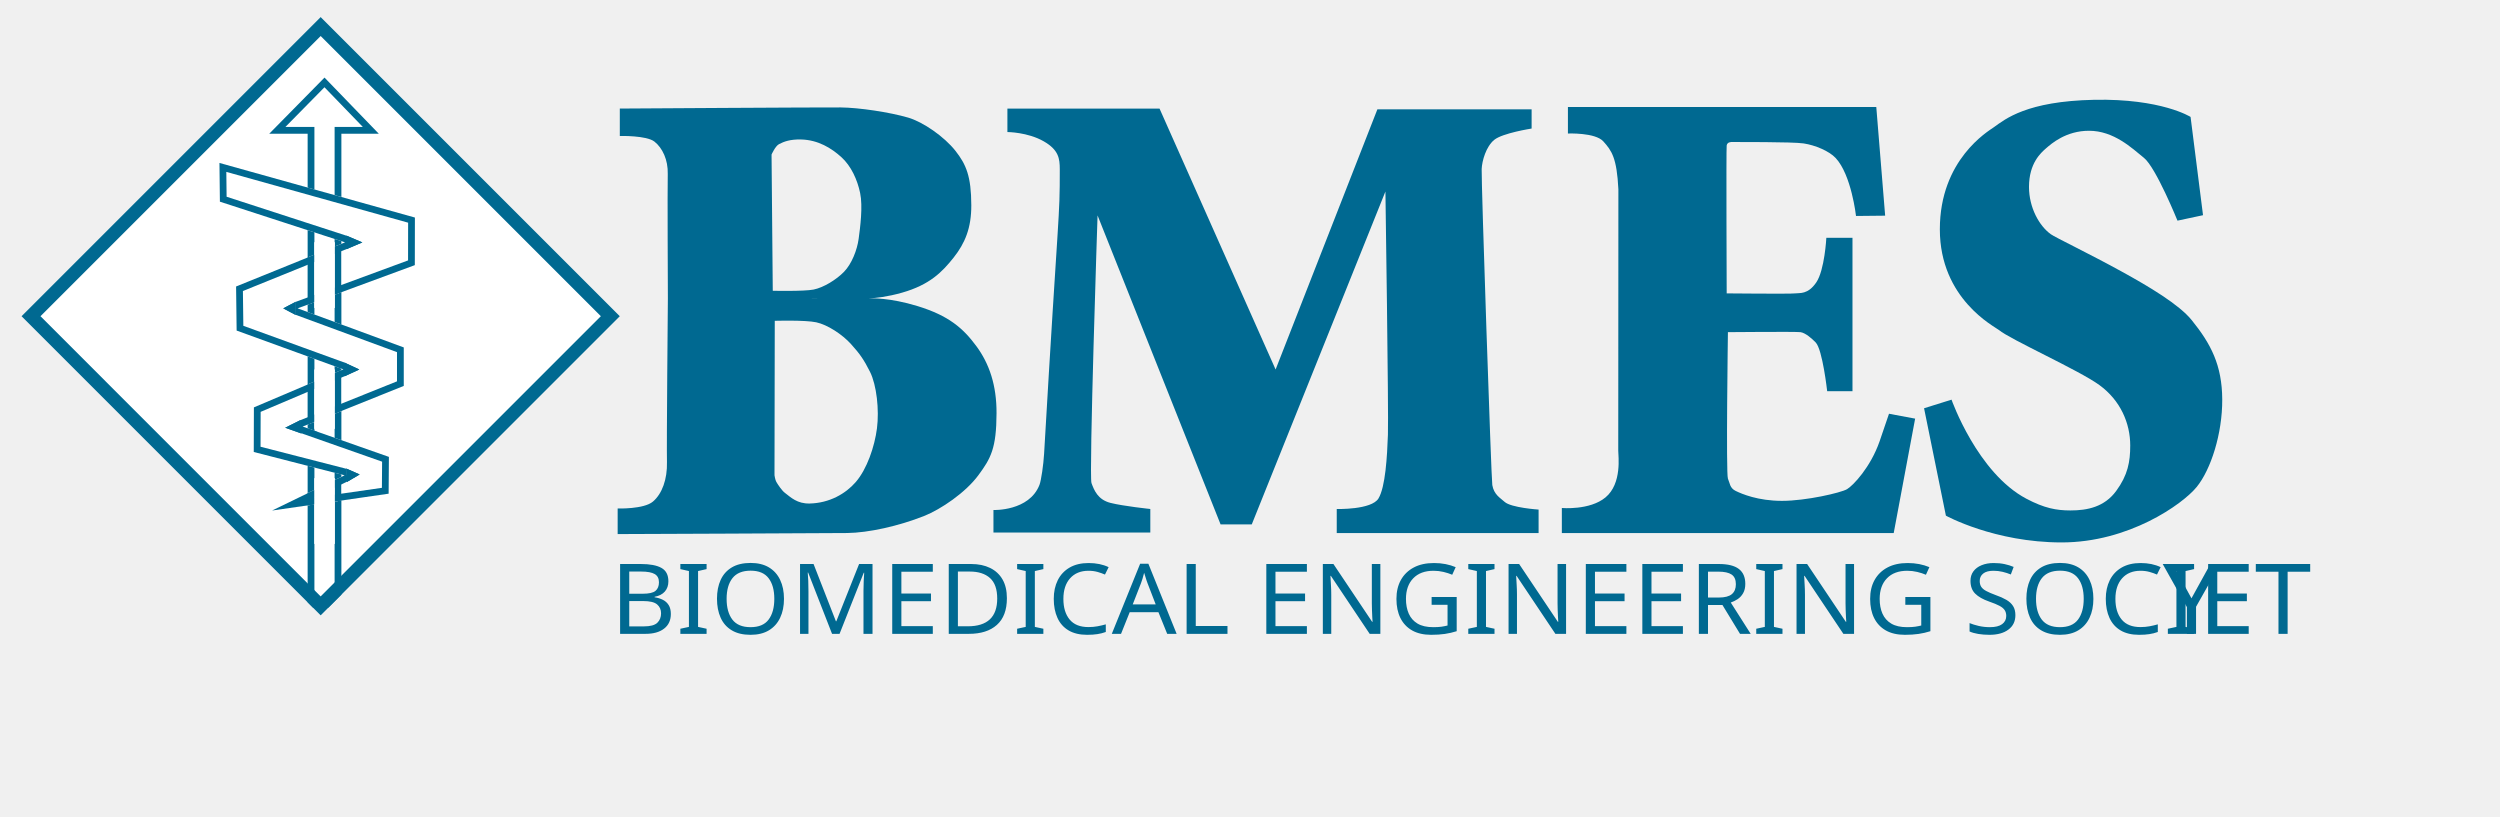
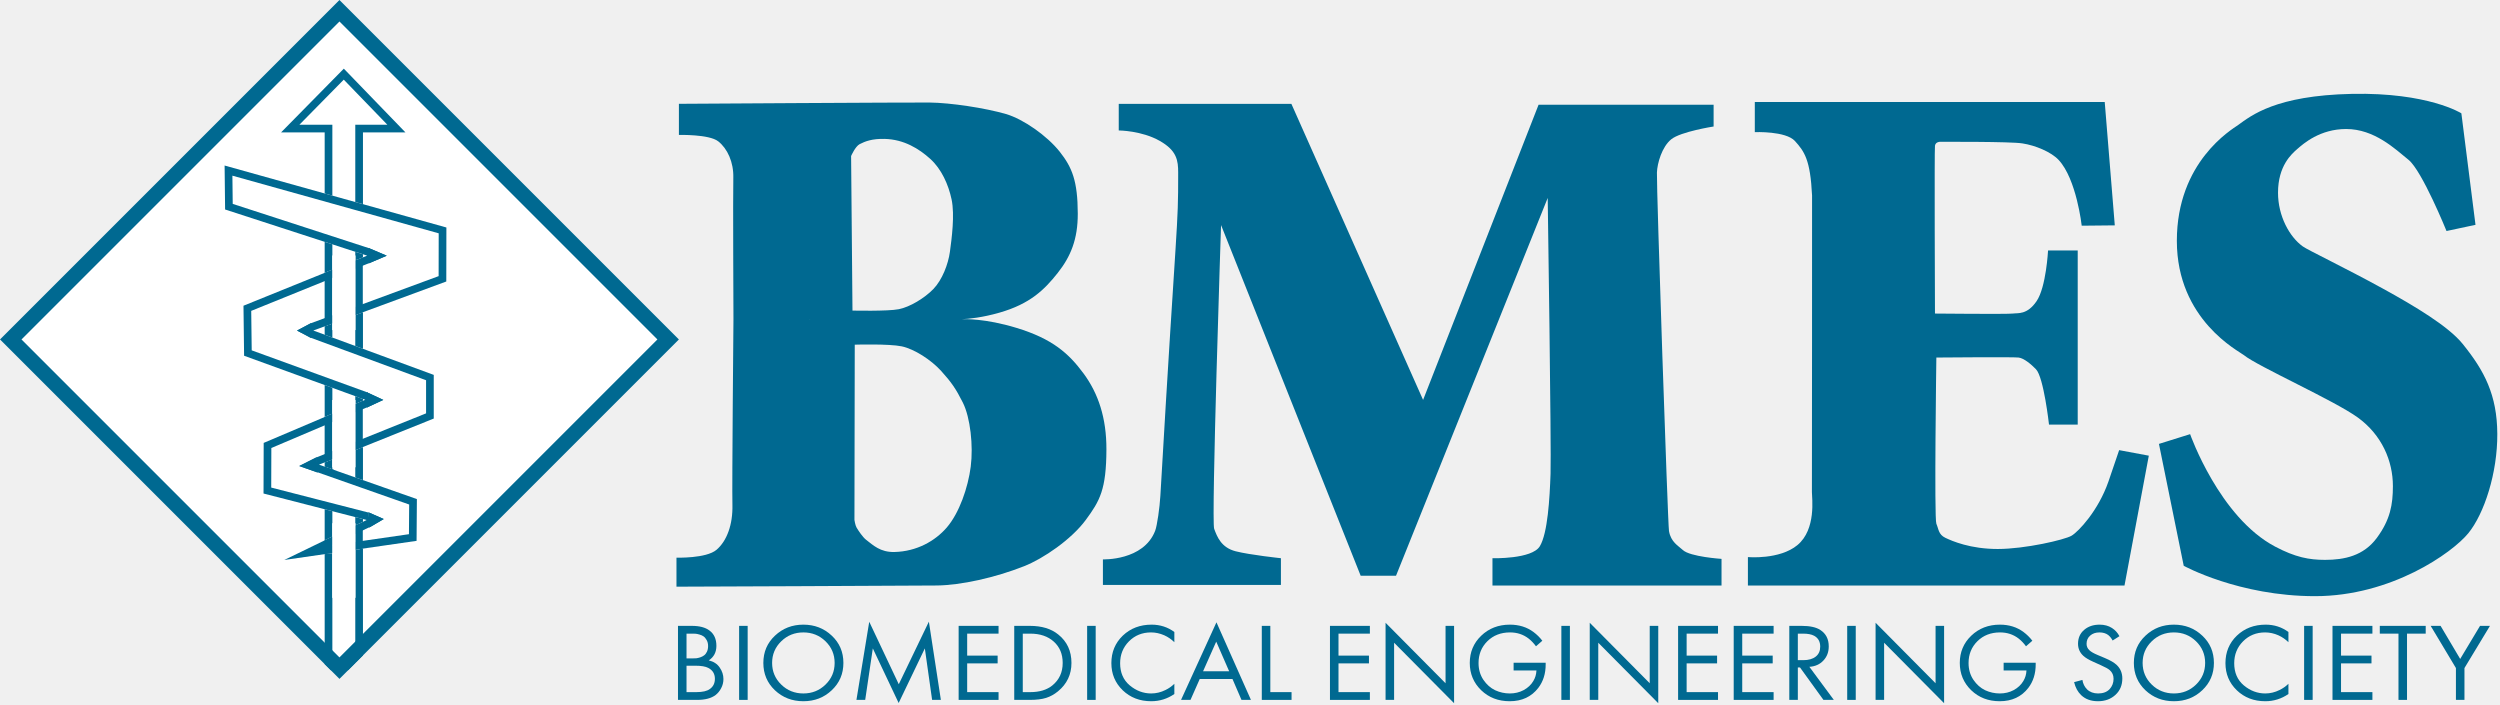
- <svg xmlns="http://www.w3.org/2000/svg" width="100%" height="100%" viewBox="0 0 842 275" version="1.1" xml:space="preserve" style="fill-rule:evenodd;clip-rule:evenodd;stroke-linejoin:round;stroke-miterlimit:2;">
-   <g transform="matrix(1.10814,0,0,1.10814,-16.8208,-10.1715)">
-     <path d="M112.64,14.368L203.558,105.286L112.64,196.204L21.722,105.286L112.64,14.368Z" style="fill:white;" />
-   </g>
-   <g transform="matrix(1.10814,0,0,1.10814,-16.8208,-10.1715)">
-     <clipPath id="_clip1">
-       <path d="M112.64,14.368L203.558,105.286L112.64,196.204L21.722,105.286L112.64,14.368Z" />
-     </clipPath>
-     <g clip-path="url(#_clip1)">
-       <g transform="matrix(4.88213e-17,0.798608,-0.681442,4.49594e-17,227.417,-47.2655)">
-         <path d="M121.575,174.241L121.575,191.372L100.202,166.717L121.575,142.501L121.575,159.193L301.949,159.193L301.949,174.241L121.575,174.241Z" style="fill:white;" />
-         <path d="M121.575,174.241L121.575,191.372L100.202,166.717L121.575,142.501L121.575,159.193L301.949,159.193L301.949,174.241L121.575,174.241ZM299.374,171.222L299.374,162.211L118.999,162.211L118.999,149.617L103.89,166.736L118.999,184.166L118.999,171.222L299.374,171.222Z" style="fill:rgb(0,105,145);" />
-       </g>
-       <g transform="matrix(0.902413,0,0,0.902413,15.4245,8.91276)">
-         <path d="M73.641,55.172L73.788,68.221L115.945,81.919L79.243,96.783L79.426,111.63L115.375,124.697L85.24,137.5L85.194,152.522L115.79,160.383L91.358,172.243L130.618,166.568L130.71,154.174L101.658,143.957L135.716,130.271L135.716,117.311L99.968,104.144L139.438,89.592L139.468,73.564L73.641,55.172Z" style="fill:white;" />
-         <g>
-           <clipPath id="_clip2">
-             <path d="M73.641,55.172L73.788,68.221L115.945,81.919L79.243,96.783L79.426,111.63L115.375,124.697L85.24,137.5L85.194,152.522L115.79,160.383L91.358,172.243L130.618,166.568L130.71,154.174L101.658,143.957L135.716,130.271L135.716,117.311L99.968,104.144L139.438,89.592L139.468,73.564L73.641,55.172Z" />
-           </clipPath>
-           <g clip-path="url(#_clip2)">
-             <g transform="matrix(-0.99272,-1.69283e-32,0,1.37339,217.355,-4.93436)">
-               <rect x="103.451" y="64.106" width="11.406" height="15.957" style="fill:white;" />
-               <path d="M114.858,64.106L103.451,64.106L103.451,80.063L114.858,80.063L114.858,64.106ZM112.562,65.766L112.562,78.404L105.747,78.404L105.747,65.766L112.562,65.766Z" style="fill:rgb(0,105,145);" />
+ <svg xmlns="http://www.w3.org/2000/svg" width="100%" height="100%" viewBox="0 0 742 209" version="1.1" xml:space="preserve" style="fill-rule:evenodd;clip-rule:evenodd;stroke-linejoin:round;stroke-miterlimit:2;">
+   <g transform="matrix(1,0,0,1,-7.25022,-5.75026)">
+     <g transform="matrix(1.10814,0,0,1.10814,-16.8208,-10.1715)">
+       <path d="M112.64,14.368L203.558,105.286L112.64,196.204L21.722,105.286L112.64,14.368Z" style="fill:white;" />
+     </g>
+     <g transform="matrix(1.10814,0,0,1.10814,-16.8208,-10.1715)">
+       <g>
+         <clipPath id="_clip1">
+           <path d="M112.64,14.368L203.558,105.286L112.64,196.204L21.722,105.286L112.64,14.368Z" />
+         </clipPath>
+         <g clip-path="url(#_clip1)">
+           <g transform="matrix(4.88213e-17,0.798608,-0.681442,4.49594e-17,227.417,-47.2655)">
+             <path d="M121.575,174.241L121.575,191.372L100.202,166.717L121.575,142.501L121.575,159.193L301.949,159.193L301.949,174.241L121.575,174.241Z" style="fill:white;" />
+             <path d="M121.575,174.241L121.575,191.372L100.202,166.717L121.575,142.501L121.575,159.193L301.949,159.193L301.949,174.241L121.575,174.241ZM299.374,171.222L299.374,162.211L118.999,162.211L118.999,149.617L103.89,166.736L118.999,184.166L118.999,171.222L299.374,171.222Z" style="fill:rgb(0,105,145);" />
+           </g>
+           <g transform="matrix(0.902413,0,0,0.902413,15.4245,8.91276)">
+             <path d="M73.641,55.172L73.788,68.221L115.945,81.919L79.243,96.783L79.426,111.63L115.375,124.697L85.24,137.5L85.194,152.522L115.79,160.383L91.358,172.243L130.618,166.568L130.71,154.174L101.658,143.957L135.716,130.271L135.716,117.311L99.968,104.144L139.438,89.592L139.468,73.564L73.641,55.172Z" style="fill:white;" />
+             <g>
+               <g>
+                 <clipPath id="_clip2">
+                   <path d="M73.641,55.172L73.788,68.221L115.945,81.919L79.243,96.783L79.426,111.63L115.375,124.697L85.24,137.5L85.194,152.522L115.79,160.383L91.358,172.243L130.618,166.568L130.71,154.174L101.658,143.957L135.716,130.271L135.716,117.311L99.968,104.144L139.438,89.592L139.468,73.564L73.641,55.172Z" />
+                 </clipPath>
+                 <g clip-path="url(#_clip2)">
+                   <g transform="matrix(-0.99272,-1.69283e-32,0,1.37339,217.355,-4.93436)">
+                     <rect x="103.451" y="64.106" width="11.406" height="15.957" style="fill:white;" />
+                     <path d="M114.858,64.106L103.451,64.106L103.451,80.063L114.858,80.063L114.858,64.106ZM112.562,65.766L112.562,78.404L105.747,78.404L105.747,65.766L112.562,65.766Z" style="fill:rgb(0,105,145);" />
+                   </g>
+                   <g transform="matrix(-0.99272,-1.69283e-32,0,1.37339,217.355,73.512)">
+                     <rect x="103.451" y="64.106" width="11.406" height="15.957" style="fill:white;" />
+                     <path d="M114.858,64.106L103.451,64.106L103.451,80.063L114.858,80.063L114.858,64.106ZM112.562,65.766L112.562,78.404L105.747,78.404L105.747,65.766L112.562,65.766Z" style="fill:rgb(0,105,145);" />
+                   </g>
+                   <g transform="matrix(-0.99272,-1.69283e-32,0,1.37339,217.355,35.7406)">
+                     <rect x="103.451" y="64.106" width="11.406" height="15.957" style="fill:white;" />
+                     <path d="M114.858,64.106L103.451,64.106L103.451,80.063L114.858,80.063L114.858,64.106ZM112.562,65.766L112.562,78.404L105.747,78.404L105.747,65.766L112.562,65.766Z" style="fill:rgb(0,105,145);" />
+                   </g>
+                 </g>
+               </g>
            </g>
-             <g transform="matrix(-0.99272,-1.69283e-32,0,1.37339,217.355,73.512)">
-               <rect x="103.451" y="64.106" width="11.406" height="15.957" style="fill:white;" />
-               <path d="M114.858,64.106L103.451,64.106L103.451,80.063L114.858,80.063L114.858,64.106ZM112.562,65.766L112.562,78.404L105.747,78.404L105.747,65.766L112.562,65.766Z" style="fill:rgb(0,105,145);" />
-             </g>
-             <g transform="matrix(-0.99272,-1.69283e-32,0,1.37339,217.355,35.7406)">
-               <rect x="103.451" y="64.106" width="11.406" height="15.957" style="fill:white;" />
-               <path d="M114.858,64.106L103.451,64.106L103.451,80.063L114.858,80.063L114.858,64.106ZM112.562,65.766L112.562,78.404L105.747,78.404L105.747,65.766L112.562,65.766Z" style="fill:rgb(0,105,145);" />
-             </g>
+             <path d="M73.641,55.172L139.468,73.564L139.438,89.592L99.968,104.144L135.716,117.311L135.716,130.271L101.658,143.957L130.71,154.174L130.618,166.568L91.358,172.243L115.79,160.383L85.194,152.522L85.24,137.5L115.375,124.697L79.426,111.63L79.243,96.783L115.945,81.919L73.788,68.221L73.641,55.172ZM75.954,58.185L76.049,66.559L116.65,79.751L116.801,84.031L81.541,98.312L81.685,110.027L116.153,122.555L116.266,126.795L87.515,139.01L87.479,150.756L116.357,158.175L116.785,162.433L105.545,167.889L128.353,164.593L128.419,155.784L100.902,146.107L100.809,141.842L133.437,128.73L133.437,118.9L99.18,106.283L99.179,102.006L137.162,88.002L137.185,75.293L75.954,58.185Z" style="fill:rgb(0,105,145);" />
+           </g>
+           <g transform="matrix(1.01194,4.93965e-48,0,0.902413,3.61817,8.91276)">
+             <rect x="105.884" y="81.885" width="6.047" height="22.121" style="fill:white;" />
+             <path d="M111.93,81.885L111.93,104.006L105.884,104.006L105.884,81.885L111.93,81.885ZM109.898,84.164L107.916,84.164L107.916,101.727L109.898,101.727L109.898,84.164Z" style="fill:white;" />
+           </g>
+           <g transform="matrix(1.01194,4.93965e-48,0,0.902413,3.61817,80.6221)">
+             <rect x="105.884" y="81.885" width="6.047" height="22.121" style="fill:white;" />
+             <path d="M111.93,81.885L111.93,104.006L105.884,104.006L105.884,81.885L111.93,81.885ZM109.898,84.164L107.916,84.164L107.916,101.727L109.898,101.727L109.898,84.164Z" style="fill:white;" />
+           </g>
+           <g transform="matrix(1.01194,4.45726e-48,0,0.814287,3.61817,54.8204)">
+             <rect x="105.884" y="81.885" width="6.047" height="22.121" style="fill:white;" />
+             <path d="M111.93,81.885L111.93,104.006L105.884,104.006L105.884,81.885L111.93,81.885ZM109.898,84.411L107.916,84.411L107.916,101.48L109.898,101.48L109.898,84.411Z" style="fill:white;" />
          </g>
        </g>
-         <path d="M73.641,55.172L139.468,73.564L139.438,89.592L99.968,104.144L135.716,117.311L135.716,130.271L101.658,143.957L130.71,154.174L130.618,166.568L91.358,172.243L115.79,160.383L85.194,152.522L85.24,137.5L115.375,124.697L79.426,111.63L79.243,96.783L115.945,81.919L73.788,68.221L73.641,55.172ZM75.954,58.185L76.049,66.559L116.65,79.751L116.801,84.031L81.541,98.312L81.685,110.027L116.153,122.555L116.266,126.795L87.515,139.01L87.479,150.756L116.357,158.175L116.785,162.433L105.545,167.889L128.353,164.593L128.419,155.784L100.902,146.107L100.809,141.842L133.437,128.73L133.437,118.9L99.18,106.283L99.179,102.006L137.162,88.002L137.185,75.293L75.954,58.185Z" style="fill:rgb(0,105,145);" />
      </g>
-       <g transform="matrix(1.01194,4.93965e-48,0,0.902413,3.61817,8.91276)">
-         <rect x="105.884" y="81.885" width="6.047" height="22.121" style="fill:white;" />
-         <path d="M111.93,81.885L111.93,104.006L105.884,104.006L105.884,81.885L111.93,81.885ZM109.898,84.164L107.916,84.164L107.916,101.727L109.898,101.727L109.898,84.164Z" style="fill:white;" />
-       </g>
-       <g transform="matrix(1.01194,4.93965e-48,0,0.902413,3.61817,80.6221)">
-         <rect x="105.884" y="81.885" width="6.047" height="22.121" style="fill:white;" />
-         <path d="M111.93,81.885L111.93,104.006L105.884,104.006L105.884,81.885L111.93,81.885ZM109.898,84.164L107.916,84.164L107.916,101.727L109.898,101.727L109.898,84.164Z" style="fill:white;" />
-       </g>
-       <g transform="matrix(1.01194,4.45726e-48,0,0.814287,3.61817,54.8204)">
-         <rect x="105.884" y="81.885" width="6.047" height="22.121" style="fill:white;" />
-         <path d="M111.93,81.885L111.93,104.006L105.884,104.006L105.884,81.885L111.93,81.885ZM109.898,84.411L107.916,84.411L107.916,101.48L109.898,101.48L109.898,84.411Z" style="fill:white;" />
+     </g>
+     <g transform="matrix(1.10814,0,0,1.10814,-16.8208,-10.1715)">
+       <path d="M112.64,14.368L203.558,105.286L112.64,196.204L21.722,105.286L112.64,14.368ZM112.64,20.127L27.481,105.286L112.64,190.445L197.799,105.286L112.64,20.127Z" style="fill:rgb(0,105,145);" />
+     </g>
+     <g transform="matrix(4.71262e-17,0.754622,-1,6.245e-17,201.16,-9.8645)">
+       <path d="M121.262,79.122L124.257,84.433L118.267,84.433L121.262,79.122Z" style="fill:rgb(0,105,145);" />
+     </g>
+     <g transform="matrix(4.71262e-17,0.754622,-1,6.245e-17,201.16,-9.8645)">
+       <path d="M121.262,79.122L124.257,84.433L118.267,84.433L121.262,79.122Z" style="fill:rgb(0,105,145);" />
+     </g>
+     <g transform="matrix(4.44822e-17,-0.730676,0.777251,4.63512e-17,33.9051,192.462)">
+       <path d="M121.262,79.122L124.257,84.433L118.267,84.433L121.262,79.122Z" style="fill:rgb(0,105,145);" />
+     </g>
+     <g transform="matrix(4.44822e-17,-0.730676,0.777251,4.63512e-17,33.9051,192.462)">
+       <path d="M121.262,79.122L124.257,84.433L118.267,84.433L121.262,79.122Z" style="fill:rgb(0,105,145);" />
+     </g>
+     <g transform="matrix(4.70495e-17,0.754622,-0.916588,5.73425e-17,193.534,32.9325)">
+       <path d="M121.262,79.122L124.257,84.433L118.267,84.433L121.262,79.122Z" style="fill:rgb(0,105,145);" />
+     </g>
+     <g transform="matrix(4.70495e-17,0.754622,-0.916588,5.73425e-17,193.534,32.9325)">
+       <path d="M121.262,79.122L124.257,84.433L118.267,84.433L121.262,79.122Z" style="fill:rgb(0,105,145);" />
+     </g>
+     <g transform="matrix(-0.0478712,-0.753102,0.997986,-0.0634373,22.8922,240.409)">
+       <path d="M121.262,79.122L124.257,84.433L118.267,84.433L121.262,79.122Z" style="fill:rgb(0,105,145);" />
+     </g>
+     <g transform="matrix(-0.0478712,-0.753102,0.997986,-0.0634373,22.8922,240.409)">
+       <path d="M121.262,79.122L124.257,84.433L118.267,84.433L121.262,79.122Z" style="fill:rgb(0,105,145);" />
+     </g>
+     <g transform="matrix(0.0436256,0.75336,-0.829567,0.0480386,181.489,64.6456)">
+       <path d="M121.262,79.122L124.257,84.433L118.267,84.433L121.262,79.122Z" style="fill:rgb(0,105,145);" />
+     </g>
+     <g transform="matrix(0.0436256,0.75336,-0.829567,0.0480386,181.489,64.6456)">
+       <path d="M121.262,79.122L124.257,84.433L118.267,84.433L121.262,79.122Z" style="fill:rgb(0,105,145);" />
+     </g>
+     <path d="M292.58,100.497L293.36,100.498C293.36,100.498 299.509,100.178 309.006,103.085C319.565,106.316 324.395,110.566 328.834,116.575C333.231,122.529 335.663,129.795 335.635,139.14C335.6,151.035 333.694,154.387 329.517,160.056C325.239,165.863 316.93,171.528 311.24,173.784C302.6,177.208 292.494,179.438 285.313,179.524C279.053,179.598 208.026,179.877 208.026,179.877L208.026,171.26C208.026,171.26 216.833,171.542 219.911,168.932C222.989,166.323 224.78,161.405 224.633,155.601C224.488,149.849 224.932,101.343 224.94,100.47L290.167,100.496C290.167,100.496 291.024,100.497 292.58,100.497ZM224.94,100.47C224.936,99.715 224.772,63.265 224.899,58.578C225.027,53.842 223.118,49.829 220.426,47.699C217.735,45.569 208.75,45.799 208.75,45.799L208.75,36.562C208.75,36.562 277.658,36.121 283.132,36.182C289.411,36.251 299.532,37.779 305.803,39.59C310.916,41.066 318.045,46.053 321.786,50.792C325.437,55.418 327.104,59.429 327.135,69.136C327.159,76.761 325.033,81.889 321.188,86.747C317.307,91.651 313.083,95.921 303.85,98.558C298.858,99.983 294.924,100.395 292.58,100.497L224.94,100.47ZM260.267,97.929C260.267,97.929 270.753,98.175 274.03,97.519C277.307,96.864 281.649,94.243 284.27,91.539C286.891,88.836 288.685,84.162 289.185,80.48C289.709,76.624 290.656,69.552 289.685,64.957C288.746,60.519 286.674,55.906 283.355,52.909C280.036,49.912 275.554,47.103 269.77,46.975C266.084,46.893 264.049,47.685 262.397,48.531C261.109,49.191 259.858,52.054 259.858,52.054L260.267,97.929ZM260.94,108.05L260.85,160.073C260.85,160.073 261.082,161.653 261.469,162.312C262.045,163.292 263.338,165.218 264.304,165.956C266.379,167.542 268.504,169.684 272.72,169.584C279.334,169.427 284.807,166.313 288.255,162.312C291.985,157.984 294.568,150.44 295.363,144.261C296.157,138.082 295.259,129.702 293.022,125.238C290.984,121.173 289.612,119.193 286.615,115.88C283.617,112.567 278.652,109.355 274.904,108.551C271.157,107.748 260.94,108.05 260.94,108.05Z" style="fill:rgb(0,105,145);" />
+     <path d="M339.293,44.473L339.293,36.575L390.533,36.575L429.623,124.448L463.899,36.834L515.849,36.834L515.849,43.296C515.849,43.296 506.079,44.813 503.275,47.092C500.494,49.353 499.124,54.22 499.027,56.972C498.875,61.269 502.258,161.344 502.605,163.365C503.17,166.647 505.322,167.701 506.732,169.01C508.889,171.01 518.199,171.626 518.199,171.626L518.199,179.533L450.214,179.533L450.214,171.431C450.214,171.431 461.945,171.755 464.278,167.867C466.611,163.978 467.194,153.738 467.454,146.35C467.713,138.962 466.611,64.496 466.611,64.496L421.59,176.627L411.096,176.627L369.66,72.552C369.66,72.552 366.732,160.31 367.613,162.695C368.495,165.08 369.708,168.273 373.989,169.368C378.269,170.463 387.427,171.426 387.427,171.426L387.427,179.364L334.595,179.364L334.595,171.771C334.595,171.771 346.634,172.237 350.1,163.297C350.68,161.802 351.442,156.439 351.649,152.878C356.56,68.316 356.955,74.56 356.934,57.013C356.929,53.392 356.572,50.487 351.52,47.594C346.095,44.487 339.293,44.473 339.293,44.473Z" style="fill:rgb(0,105,145);" />
+     <path d="M528.076,44.968L528.076,36.029L631.933,36.029L634.919,72.638L625.103,72.739C625.103,72.739 623.57,58.903 618.244,53.211C616.046,50.862 611.377,48.905 607.48,48.307C603.774,47.737 584.191,47.86 583.546,47.828C582.902,47.796 581.742,47.86 581.549,48.988C581.356,50.116 581.549,98.813 581.549,98.813C581.549,98.813 603.128,99.028 604.632,98.813C606.135,98.598 608.884,99.285 611.719,95.119C614.554,90.952 615.113,80.084 615.113,80.084L623.916,80.084L623.916,131.767L615.394,131.767C615.394,131.767 613.832,117.722 611.533,115.349C610.193,113.966 608.029,112.075 606.379,111.869C604.73,111.663 581.962,111.869 581.962,111.869C581.962,111.869 581.29,159.694 581.962,161.197C582.635,162.701 582.549,164.376 584.611,165.364C586.673,166.352 592.059,168.69 600.177,168.69C608.296,168.69 620.006,165.965 622.068,164.762C624.13,163.56 630.024,157.344 633.043,148.653C634.54,144.343 636.215,139.351 636.215,139.351L645.019,140.996L637.802,179.533L526.029,179.533L526.029,171.094C526.029,171.094 535.43,171.934 540.734,167.526C546.364,162.848 545.026,153.506 545.026,151.81C545.026,150.115 545.105,64.435 545.072,63.768C544.55,53.187 542.824,50.742 539.992,47.609C537.264,44.591 528.076,44.968 528.076,44.968Z" style="fill:rgb(0,105,145);" />
+     <path d="M655.379,173.675L648.024,137.5L657.277,134.607C657.277,134.607 665.938,159.239 682.506,167.981C688.514,171.151 692.581,171.919 697.311,171.919C703.038,171.919 708.762,170.749 712.717,165.371C716.671,159.993 717.462,155.52 717.462,150.028C717.462,142.579 714.213,134.88 707.066,129.683C700.168,124.666 677.153,114.391 673.221,111.142C671.838,109.999 653.339,100.728 653.339,77.237C653.339,53.747 669.637,44.199 671.513,42.859C675.388,40.091 682.585,34.088 705.283,33.613C727.98,33.139 737.785,39.382 737.785,39.382L741.978,72.481L733.374,74.316C733.374,74.316 726.145,56.457 722.095,53.177C718.046,49.897 711.959,44.042 703.577,44.042C695.841,44.042 690.924,48.359 689.048,50.006C687.393,51.458 683.366,54.966 683.366,62.95C683.366,69.901 686.795,76.083 690.722,78.89C692.289,80.011 703.156,85.181 714.449,91.383C724.007,96.632 733.933,102.59 738.137,107.781C744.619,115.785 748.387,122.949 748.45,134.527C748.514,146.106 744.591,158.19 739.846,164.011C735.1,169.831 716.987,182.692 694.352,182.692C671.716,182.692 655.379,173.675 655.379,173.675Z" style="fill:rgb(0,105,145);" />
+     <g transform="matrix(1.03748,0,0,0.998179,205.532,213.479)">
+       <g>
+         <g>
+           <path d="M2.838,-22.011L6.798,-22.011C8.998,-22.011 10.681,-21.549 11.847,-20.625C13.167,-19.613 13.827,-18.095 13.827,-16.071C13.827,-14.179 13.101,-12.738 11.649,-11.748C13.057,-11.396 14.102,-10.681 14.784,-9.603C15.488,-8.547 15.84,-7.414 15.84,-6.204C15.84,-5.214 15.62,-4.301 15.18,-3.465C14.762,-2.629 14.234,-1.958 13.596,-1.452C12.364,-0.484 10.604,0 8.316,0L2.838,0L2.838,-22.011ZM5.28,-19.701L5.28,-12.342L7.128,-12.342C7.458,-12.342 7.777,-12.353 8.085,-12.375C8.393,-12.419 8.756,-12.507 9.174,-12.639C9.614,-12.793 9.988,-12.991 10.296,-13.233C10.626,-13.475 10.901,-13.838 11.121,-14.322C11.341,-14.806 11.451,-15.367 11.451,-16.005C11.451,-16.687 11.319,-17.27 11.055,-17.754C10.791,-18.26 10.494,-18.634 10.164,-18.876C9.834,-19.118 9.438,-19.305 8.976,-19.437C8.514,-19.569 8.162,-19.646 7.92,-19.668C7.678,-19.69 7.436,-19.701 7.194,-19.701L5.28,-19.701ZM5.28,-10.164L5.28,-2.31L8.085,-2.31C9.867,-2.31 11.154,-2.618 11.946,-3.234C12.914,-3.938 13.398,-4.95 13.398,-6.27C13.398,-7.744 12.771,-8.822 11.517,-9.504C10.725,-9.944 9.482,-10.164 7.788,-10.164L5.28,-10.164Z" style="fill:rgb(0,105,145);fill-rule:nonzero;" />
+           <rect x="20.328" y="-22.011" width="2.442" height="22.011" style="fill:rgb(0,105,145);fill-rule:nonzero;" />
+           <path d="M46.827,-2.871C44.627,-0.693 41.921,0.396 38.709,0.396C35.497,0.396 32.78,-0.693 30.558,-2.871C28.358,-5.049 27.258,-7.755 27.258,-10.989C27.258,-14.245 28.369,-16.951 30.591,-19.107C32.813,-21.285 35.519,-22.374 38.709,-22.374C41.899,-22.374 44.605,-21.285 46.827,-19.107C49.049,-16.951 50.16,-14.245 50.16,-10.989C50.16,-7.755 49.049,-5.049 46.827,-2.871ZM45.045,-17.424C43.307,-19.184 41.195,-20.064 38.709,-20.064C36.223,-20.064 34.111,-19.184 32.373,-17.424C30.635,-15.664 29.766,-13.519 29.766,-10.989C29.766,-8.459 30.635,-6.314 32.373,-4.554C34.111,-2.794 36.223,-1.914 38.709,-1.914C41.195,-1.914 43.307,-2.794 45.045,-4.554C46.783,-6.314 47.652,-8.459 47.652,-10.989C47.652,-13.519 46.783,-15.664 45.045,-17.424Z" style="fill:rgb(0,105,145);fill-rule:nonzero;" />
+           <path d="M56.397,0L53.889,0L57.552,-23.232L66,-4.653L74.613,-23.265L78.045,0L75.537,0L73.458,-15.312L65.967,0.924L58.575,-15.312L56.397,0Z" style="fill:rgb(0,105,145);fill-rule:nonzero;" />
+           <path d="M94.545,-22.011L94.545,-19.701L85.569,-19.701L85.569,-13.167L94.281,-13.167L94.281,-10.857L85.569,-10.857L85.569,-2.31L94.545,-2.31L94.545,0L83.127,0L83.127,-22.011L94.545,-22.011Z" style="fill:rgb(0,105,145);fill-rule:nonzero;" />
+           <path d="M99.033,0L99.033,-22.011L103.521,-22.011C106.909,-22.011 109.615,-21.153 111.639,-19.437C114.147,-17.347 115.401,-14.531 115.401,-10.989C115.401,-7.557 114.114,-4.741 111.54,-2.541C110.484,-1.639 109.351,-0.99 108.141,-0.594C106.931,-0.198 105.38,0 103.488,0L99.033,0ZM101.475,-19.701L101.475,-2.31L103.62,-2.31C106.238,-2.31 108.339,-2.97 109.923,-4.29C111.903,-5.962 112.893,-8.195 112.893,-10.989C112.893,-13.629 112.046,-15.741 110.352,-17.325C108.658,-18.909 106.414,-19.701 103.62,-19.701L101.475,-19.701Z" style="fill:rgb(0,105,145);fill-rule:nonzero;" />
+           <rect x="119.889" y="-22.011" width="2.442" height="22.011" style="fill:rgb(0,105,145);fill-rule:nonzero;" />
+           <path d="M144.837,-20.196L144.837,-17.16C143.957,-18.04 143,-18.722 141.966,-19.206C140.712,-19.778 139.447,-20.064 138.171,-20.064C135.641,-20.064 133.529,-19.173 131.835,-17.391C130.163,-15.631 129.327,-13.464 129.327,-10.89C129.327,-8.118 130.24,-5.929 132.066,-4.323C133.914,-2.717 135.96,-1.914 138.204,-1.914C139.612,-1.914 140.976,-2.255 142.296,-2.937C143.22,-3.399 144.067,-4.015 144.837,-4.785L144.837,-1.749C142.835,-0.319 140.624,0.396 138.204,0.396C134.948,0.396 132.231,-0.693 130.053,-2.871C127.897,-5.049 126.819,-7.733 126.819,-10.923C126.819,-14.201 127.908,-16.929 130.086,-19.107C132.286,-21.285 135.036,-22.374 138.336,-22.374C140.756,-22.374 142.923,-21.648 144.837,-20.196Z" style="fill:rgb(0,105,145);fill-rule:nonzero;" />
+           <path d="M164.043,0L161.469,-6.204L152.097,-6.204L149.457,0L146.751,0L156.882,-23.067L166.749,0L164.043,0ZM153.054,-8.514L160.512,-8.514L156.816,-17.325L153.054,-8.514Z" style="fill:rgb(0,105,145);fill-rule:nonzero;" />
+           <path d="M169.851,-22.011L172.293,-22.011L172.293,-2.31L178.365,-2.31L178.365,0L169.851,0L169.851,-22.011Z" style="fill:rgb(0,105,145);fill-rule:nonzero;" />
+           <path d="M200.772,-22.011L200.772,-19.701L191.796,-19.701L191.796,-13.167L200.508,-13.167L200.508,-10.857L191.796,-10.857L191.796,-2.31L200.772,-2.31L200.772,0L189.354,0L189.354,-22.011L200.772,-22.011Z" style="fill:rgb(0,105,145);fill-rule:nonzero;" />
+           <path d="M207.702,0L205.26,0L205.26,-22.935L222.42,-4.95L222.42,-22.011L224.862,-22.011L224.862,0.99L207.702,-16.995L207.702,0Z" style="fill:rgb(0,105,145);fill-rule:nonzero;" />
+           <path d="M241.89,-8.745L241.89,-11.055L251.064,-11.055L251.064,-10.527C251.064,-7.799 250.36,-5.478 248.952,-3.564C246.994,-0.924 244.266,0.396 240.768,0.396C237.512,0.396 234.795,-0.693 232.617,-2.871C230.439,-5.071 229.35,-7.777 229.35,-10.989C229.35,-14.201 230.439,-16.896 232.617,-19.074C234.817,-21.274 237.556,-22.374 240.834,-22.374C243.43,-22.374 245.674,-21.648 247.566,-20.196C248.534,-19.448 249.381,-18.579 250.107,-17.589L248.292,-15.939C247.654,-16.841 246.961,-17.6 246.213,-18.216C244.695,-19.448 242.913,-20.064 240.867,-20.064C238.249,-20.064 236.093,-19.195 234.399,-17.457C232.705,-15.719 231.858,-13.552 231.858,-10.956C231.858,-9.064 232.32,-7.403 233.244,-5.973C234.168,-4.565 235.29,-3.531 236.61,-2.871C237.952,-2.233 239.349,-1.914 240.801,-1.914C242.253,-1.914 243.573,-2.244 244.761,-2.904C245.971,-3.586 246.895,-4.488 247.533,-5.61C248.083,-6.556 248.38,-7.601 248.424,-8.745L241.89,-8.745Z" style="fill:rgb(0,105,145);fill-rule:nonzero;" />
+           <rect x="255.552" y="-22.011" width="2.442" height="22.011" style="fill:rgb(0,105,145);fill-rule:nonzero;" />
+           <path d="M266.112,0L263.67,0L263.67,-22.935L280.83,-4.95L280.83,-22.011L283.272,-22.011L283.272,0.99L266.112,-16.995L266.112,0Z" style="fill:rgb(0,105,145);fill-rule:nonzero;" />
+           <path d="M300.366,-22.011L300.366,-19.701L291.39,-19.701L291.39,-13.167L300.102,-13.167L300.102,-10.857L291.39,-10.857L291.39,-2.31L300.366,-2.31L300.366,0L288.948,0L288.948,-22.011L300.366,-22.011Z" style="fill:rgb(0,105,145);fill-rule:nonzero;" />
+           <path d="M316.272,-22.011L316.272,-19.701L307.296,-19.701L307.296,-13.167L316.008,-13.167L316.008,-10.857L307.296,-10.857L307.296,-2.31L316.272,-2.31L316.272,0L304.854,0L304.854,-22.011L316.272,-22.011Z" style="fill:rgb(0,105,145);fill-rule:nonzero;" />
+           <path d="M320.76,-22.011L324.291,-22.011C326.667,-22.011 328.449,-21.604 329.637,-20.79C331.243,-19.712 332.046,-18.084 332.046,-15.906C332.046,-14.212 331.529,-12.804 330.495,-11.682C329.483,-10.56 328.152,-9.944 326.502,-9.834L333.498,0L330.528,0L323.829,-9.636L323.202,-9.636L323.202,0L320.76,0L320.76,-22.011ZM323.202,-19.701L323.202,-11.814L324.753,-11.814C326.271,-11.814 327.459,-12.166 328.317,-12.87C329.175,-13.574 329.604,-14.564 329.604,-15.84C329.604,-17.336 329.021,-18.414 327.855,-19.074C327.107,-19.492 326.051,-19.701 324.687,-19.701L323.202,-19.701Z" style="fill:rgb(0,105,145);fill-rule:nonzero;" />
+           <rect x="337.326" y="-22.011" width="2.442" height="22.011" style="fill:rgb(0,105,145);fill-rule:nonzero;" />
+           <path d="M347.886,0L345.444,0L345.444,-22.935L362.604,-4.95L362.604,-22.011L365.046,-22.011L365.046,0.99L347.886,-16.995L347.886,0Z" style="fill:rgb(0,105,145);fill-rule:nonzero;" />
+           <path d="M382.074,-8.745L382.074,-11.055L391.248,-11.055L391.248,-10.527C391.248,-7.799 390.544,-5.478 389.136,-3.564C387.178,-0.924 384.45,0.396 380.952,0.396C377.696,0.396 374.979,-0.693 372.801,-2.871C370.623,-5.071 369.534,-7.777 369.534,-10.989C369.534,-14.201 370.623,-16.896 372.801,-19.074C375.001,-21.274 377.74,-22.374 381.018,-22.374C383.614,-22.374 385.858,-21.648 387.75,-20.196C388.718,-19.448 389.565,-18.579 390.291,-17.589L388.476,-15.939C387.838,-16.841 387.145,-17.6 386.397,-18.216C384.879,-19.448 383.097,-20.064 381.051,-20.064C378.433,-20.064 376.277,-19.195 374.583,-17.457C372.889,-15.719 372.042,-13.552 372.042,-10.956C372.042,-9.064 372.504,-7.403 373.428,-5.973C374.352,-4.565 375.474,-3.531 376.794,-2.871C378.136,-2.233 379.533,-1.914 380.985,-1.914C382.437,-1.914 383.757,-2.244 384.945,-2.904C386.155,-3.586 387.079,-4.488 387.717,-5.61C388.267,-6.556 388.564,-7.601 388.608,-8.745L382.074,-8.745Z" style="fill:rgb(0,105,145);fill-rule:nonzero;" />
+           <path d="M415.206,-18.942L413.259,-17.655C412.907,-18.337 412.478,-18.887 411.972,-19.305C411.312,-19.811 410.487,-20.064 409.497,-20.064C408.397,-20.064 407.506,-19.745 406.824,-19.107C406.142,-18.491 405.801,-17.677 405.801,-16.665C405.801,-15.917 406.076,-15.279 406.626,-14.751C407.066,-14.311 407.836,-13.849 408.936,-13.365L411.048,-12.441C412.61,-11.759 413.743,-11.066 414.447,-10.362C415.503,-9.306 416.031,-7.975 416.031,-6.369C416.031,-4.367 415.371,-2.739 414.051,-1.485C412.731,-0.231 411.07,0.396 409.068,0.396C407.088,0.396 405.493,-0.198 404.283,-1.386C403.293,-2.354 402.611,-3.652 402.237,-5.28L404.613,-5.94C404.767,-4.84 405.207,-3.905 405.933,-3.135C406.747,-2.321 407.803,-1.914 409.101,-1.914C410.509,-1.914 411.598,-2.332 412.368,-3.168C413.138,-4.026 413.523,-5.06 413.523,-6.27C413.523,-7.326 413.16,-8.184 412.434,-8.844C412.016,-9.24 411.136,-9.746 409.794,-10.362L407.814,-11.286C406.472,-11.902 405.493,-12.507 404.877,-13.101C403.865,-14.069 403.359,-15.268 403.359,-16.698C403.359,-18.392 403.931,-19.756 405.075,-20.79C406.241,-21.846 407.726,-22.374 409.53,-22.374C410.894,-22.374 412.071,-22.044 413.061,-21.384C413.963,-20.79 414.678,-19.976 415.206,-18.942Z" style="fill:rgb(0,105,145);fill-rule:nonzero;" />
+           <path d="M438.9,-2.871C436.7,-0.693 433.994,0.396 430.782,0.396C427.57,0.396 424.853,-0.693 422.631,-2.871C420.431,-5.049 419.331,-7.755 419.331,-10.989C419.331,-14.245 420.442,-16.951 422.664,-19.107C424.886,-21.285 427.592,-22.374 430.782,-22.374C433.972,-22.374 436.678,-21.285 438.9,-19.107C441.122,-16.951 442.233,-14.245 442.233,-10.989C442.233,-7.755 441.122,-5.049 438.9,-2.871ZM437.118,-17.424C435.38,-19.184 433.268,-20.064 430.782,-20.064C428.296,-20.064 426.184,-19.184 424.446,-17.424C422.708,-15.664 421.839,-13.519 421.839,-10.989C421.839,-8.459 422.708,-6.314 424.446,-4.554C426.184,-2.794 428.296,-1.914 430.782,-1.914C433.268,-1.914 435.38,-2.794 437.118,-4.554C438.856,-6.314 439.725,-8.459 439.725,-10.989C439.725,-13.519 438.856,-15.664 437.118,-17.424Z" style="fill:rgb(0,105,145);fill-rule:nonzero;" />
+           <path d="M463.551,-20.196L463.551,-17.16C462.671,-18.04 461.714,-18.722 460.68,-19.206C459.426,-19.778 458.161,-20.064 456.885,-20.064C454.355,-20.064 452.243,-19.173 450.549,-17.391C448.877,-15.631 448.041,-13.464 448.041,-10.89C448.041,-8.118 448.954,-5.929 450.78,-4.323C452.628,-2.717 454.674,-1.914 456.918,-1.914C458.326,-1.914 459.69,-2.255 461.01,-2.937C461.934,-3.399 462.781,-4.015 463.551,-4.785L463.551,-1.749C461.549,-0.319 459.338,0.396 456.918,0.396C453.662,0.396 450.945,-0.693 448.767,-2.871C446.611,-5.049 445.533,-7.733 445.533,-10.923C445.533,-14.201 446.622,-16.929 448.8,-19.107C451,-21.285 453.75,-22.374 457.05,-22.374C459.47,-22.374 461.637,-21.648 463.551,-20.196Z" style="fill:rgb(0,105,145);fill-rule:nonzero;" />
+           <rect x="468.039" y="-22.011" width="2.442" height="22.011" style="fill:rgb(0,105,145);fill-rule:nonzero;" />
+           <path d="M487.575,-22.011L487.575,-19.701L478.599,-19.701L478.599,-13.167L487.311,-13.167L487.311,-10.857L478.599,-10.857L478.599,-2.31L487.575,-2.31L487.575,0L476.157,0L476.157,-22.011L487.575,-22.011Z" style="fill:rgb(0,105,145);fill-rule:nonzero;" />
+           <path d="M502.821,-19.701L497.475,-19.701L497.475,0L495.033,0L495.033,-19.701L489.687,-19.701L489.687,-22.011L502.821,-22.011L502.821,-19.701Z" style="fill:rgb(0,105,145);fill-rule:nonzero;" />
+           <path d="M511.467,0L511.467,-9.471L504.24,-22.011L507.078,-22.011L512.688,-12.177L518.364,-22.011L521.202,-22.011L513.909,-9.471L513.909,0L511.467,0Z" style="fill:rgb(0,105,145);fill-rule:nonzero;" />
+         </g>
      </g>
    </g>
  </g>
-   <g transform="matrix(1.10814,0,0,1.10814,-16.8208,-10.1715)">
-     <path d="M112.64,14.368L203.558,105.286L112.64,196.204L21.722,105.286L112.64,14.368ZM112.64,20.127L27.481,105.286L112.64,190.445L197.799,105.286L112.64,20.127Z" style="fill:rgb(0,105,145);" />
-   </g>
-   <g transform="matrix(4.71262e-17,0.754622,-1,6.245e-17,201.16,-9.8645)">
-     <path d="M121.262,79.122L124.257,84.433L118.267,84.433L121.262,79.122Z" style="fill:rgb(0,105,145);" />
-   </g>
-   <g transform="matrix(4.71262e-17,0.754622,-1,6.245e-17,201.16,-9.8645)">
-     <path d="M121.262,79.122L124.257,84.433L118.267,84.433L121.262,79.122Z" style="fill:rgb(0,105,145);" />
-   </g>
-   <g transform="matrix(4.44822e-17,-0.730676,0.777251,4.63512e-17,33.9051,192.462)">
-     <path d="M121.262,79.122L124.257,84.433L118.267,84.433L121.262,79.122Z" style="fill:rgb(0,105,145);" />
-   </g>
-   <g transform="matrix(4.44822e-17,-0.730676,0.777251,4.63512e-17,33.9051,192.462)">
-     <path d="M121.262,79.122L124.257,84.433L118.267,84.433L121.262,79.122Z" style="fill:rgb(0,105,145);" />
-   </g>
-   <g transform="matrix(4.70495e-17,0.754622,-0.916588,5.73425e-17,193.534,32.9325)">
-     <path d="M121.262,79.122L124.257,84.433L118.267,84.433L121.262,79.122Z" style="fill:rgb(0,105,145);" />
-   </g>
-   <g transform="matrix(4.70495e-17,0.754622,-0.916588,5.73425e-17,193.534,32.9325)">
-     <path d="M121.262,79.122L124.257,84.433L118.267,84.433L121.262,79.122Z" style="fill:rgb(0,105,145);" />
-   </g>
-   <g transform="matrix(-0.0478712,-0.753102,0.997986,-0.0634373,22.8922,240.409)">
-     <path d="M121.262,79.122L124.257,84.433L118.267,84.433L121.262,79.122Z" style="fill:rgb(0,105,145);" />
-   </g>
-   <g transform="matrix(-0.0478712,-0.753102,0.997986,-0.0634373,22.8922,240.409)">
-     <path d="M121.262,79.122L124.257,84.433L118.267,84.433L121.262,79.122Z" style="fill:rgb(0,105,145);" />
-   </g>
-   <g transform="matrix(0.0436256,0.75336,-0.829567,0.0480386,181.489,64.6456)">
-     <path d="M121.262,79.122L124.257,84.433L118.267,84.433L121.262,79.122Z" style="fill:rgb(0,105,145);" />
-   </g>
-   <g transform="matrix(0.0436256,0.75336,-0.829567,0.0480386,181.489,64.6456)">
-     <path d="M121.262,79.122L124.257,84.433L118.267,84.433L121.262,79.122Z" style="fill:rgb(0,105,145);" />
-   </g>
-   <path d="M292.58,100.497L293.36,100.498C293.36,100.498 299.509,100.178 309.006,103.085C319.565,106.316 324.395,110.566 328.834,116.575C333.231,122.529 335.663,129.795 335.635,139.14C335.6,151.035 333.694,154.387 329.517,160.056C325.239,165.863 316.93,171.528 311.24,173.784C302.6,177.208 292.494,179.438 285.313,179.524C279.053,179.598 208.026,179.877 208.026,179.877L208.026,171.26C208.026,171.26 216.833,171.542 219.911,168.932C222.989,166.323 224.78,161.405 224.633,155.601C224.488,149.849 224.932,101.343 224.94,100.47L290.167,100.496C290.167,100.496 291.024,100.497 292.58,100.497ZM224.94,100.47C224.936,99.715 224.772,63.265 224.899,58.578C225.027,53.842 223.118,49.829 220.426,47.699C217.735,45.569 208.75,45.799 208.75,45.799L208.75,36.562C208.75,36.562 277.658,36.121 283.132,36.182C289.411,36.251 299.532,37.779 305.803,39.59C310.916,41.066 318.045,46.053 321.786,50.792C325.437,55.418 327.104,59.429 327.135,69.136C327.159,76.761 325.033,81.889 321.188,86.747C317.307,91.651 313.083,95.921 303.85,98.558C298.858,99.983 294.924,100.395 292.58,100.497L224.94,100.47ZM260.267,97.929C260.267,97.929 270.753,98.175 274.03,97.519C277.307,96.864 281.649,94.243 284.27,91.539C286.891,88.836 288.685,84.162 289.185,80.48C289.709,76.624 290.656,69.552 289.685,64.957C288.746,60.519 286.674,55.906 283.355,52.909C280.036,49.912 275.554,47.103 269.77,46.975C266.084,46.893 264.049,47.685 262.397,48.531C261.109,49.191 259.858,52.054 259.858,52.054L260.267,97.929ZM260.94,108.05L260.85,160.073C260.85,160.073 261.082,161.653 261.469,162.312C262.045,163.292 263.338,165.218 264.304,165.956C266.379,167.542 268.504,169.684 272.72,169.584C279.334,169.427 284.807,166.313 288.255,162.312C291.985,157.984 294.568,150.44 295.363,144.261C296.157,138.082 295.259,129.702 293.022,125.238C290.984,121.173 289.612,119.193 286.615,115.88C283.617,112.567 278.652,109.355 274.904,108.551C271.157,107.748 260.94,108.05 260.94,108.05Z" style="fill:rgb(0,105,145);" />
-   <path d="M339.293,44.473L339.293,36.575L390.533,36.575L429.623,124.448L463.899,36.834L515.849,36.834L515.849,43.296C515.849,43.296 506.079,44.813 503.275,47.092C500.494,49.353 499.124,54.22 499.027,56.972C498.875,61.269 502.258,161.344 502.605,163.365C503.17,166.647 505.322,167.701 506.732,169.01C508.889,171.01 518.199,171.626 518.199,171.626L518.199,179.533L450.214,179.533L450.214,171.431C450.214,171.431 461.945,171.755 464.278,167.867C466.611,163.978 467.194,153.738 467.454,146.35C467.713,138.962 466.611,64.496 466.611,64.496L421.59,176.627L411.096,176.627L369.66,72.552C369.66,72.552 366.732,160.31 367.613,162.695C368.495,165.08 369.708,168.273 373.989,169.368C378.269,170.463 387.427,171.426 387.427,171.426L387.427,179.364L334.595,179.364L334.595,171.771C334.595,171.771 346.634,172.237 350.1,163.297C350.68,161.802 351.442,156.439 351.649,152.878C356.56,68.316 356.955,74.56 356.934,57.013C356.929,53.392 356.572,50.487 351.52,47.594C346.095,44.487 339.293,44.473 339.293,44.473Z" style="fill:rgb(0,105,145);" />
-   <path d="M528.076,44.968L528.076,36.029L631.933,36.029L634.919,72.638L625.103,72.739C625.103,72.739 623.57,58.903 618.244,53.211C616.046,50.862 611.377,48.905 607.48,48.307C603.774,47.737 584.191,47.86 583.546,47.828C582.902,47.796 581.742,47.86 581.549,48.988C581.356,50.116 581.549,98.813 581.549,98.813C581.549,98.813 603.128,99.028 604.632,98.813C606.135,98.598 608.884,99.285 611.719,95.119C614.554,90.952 615.113,80.084 615.113,80.084L623.916,80.084L623.916,131.767L615.394,131.767C615.394,131.767 613.832,117.722 611.533,115.349C610.193,113.966 608.029,112.075 606.379,111.869C604.73,111.663 581.962,111.869 581.962,111.869C581.962,111.869 581.29,159.694 581.962,161.197C582.635,162.701 582.549,164.376 584.611,165.364C586.673,166.352 592.059,168.69 600.177,168.69C608.296,168.69 620.006,165.965 622.068,164.762C624.13,163.56 630.024,157.344 633.043,148.653C634.54,144.343 636.215,139.351 636.215,139.351L645.019,140.996L637.802,179.533L526.029,179.533L526.029,171.094C526.029,171.094 535.43,171.934 540.734,167.526C546.364,162.848 545.026,153.506 545.026,151.81C545.026,150.115 545.105,64.435 545.072,63.768C544.55,53.187 542.824,50.742 539.992,47.609C537.264,44.591 528.076,44.968 528.076,44.968Z" style="fill:rgb(0,105,145);" />
-   <path d="M655.379,173.675L648.024,137.5L657.277,134.607C657.277,134.607 665.938,159.239 682.506,167.981C688.514,171.151 692.581,171.919 697.311,171.919C703.038,171.919 708.762,170.749 712.717,165.371C716.671,159.993 717.462,155.52 717.462,150.028C717.462,142.579 714.213,134.88 707.066,129.683C700.168,124.666 677.153,114.391 673.221,111.142C671.838,109.999 653.339,100.728 653.339,77.237C653.339,53.747 669.637,44.199 671.513,42.859C675.388,40.091 682.585,34.088 705.283,33.613C727.98,33.139 737.785,39.382 737.785,39.382L741.978,72.481L733.374,74.316C733.374,74.316 726.145,56.457 722.095,53.177C718.046,49.897 711.959,44.042 703.577,44.042C695.841,44.042 690.924,48.359 689.048,50.006C687.393,51.458 683.366,54.966 683.366,62.95C683.366,69.901 686.795,76.083 690.722,78.89C692.289,80.011 703.156,85.181 714.449,91.383C724.007,96.632 733.933,102.59 738.137,107.781C744.619,115.785 748.387,122.949 748.45,134.527C748.514,146.106 744.591,158.19 739.846,164.011C735.1,169.831 716.987,182.692 694.352,182.692C671.716,182.692 655.379,173.675 655.379,173.675Z" style="fill:rgb(0,105,145);" />
-   <g transform="matrix(1.03748,0,0,0.998179,-10.5818,16.5204)">
-     <g transform="matrix(33,0,0,33,729.772,197.318)">
-         </g>
-     <text x="208.306px" y="197.318px" style="font-family:'FuturaCyrillicBook', 'Futura PT';font-size:33px;fill:rgb(0,105,145);">BIOMEDICAL ENGINEERING SOCIET<tspan x="712.282px " y="197.318px ">Y</tspan>
-     </text>
-   </g>
</svg>
